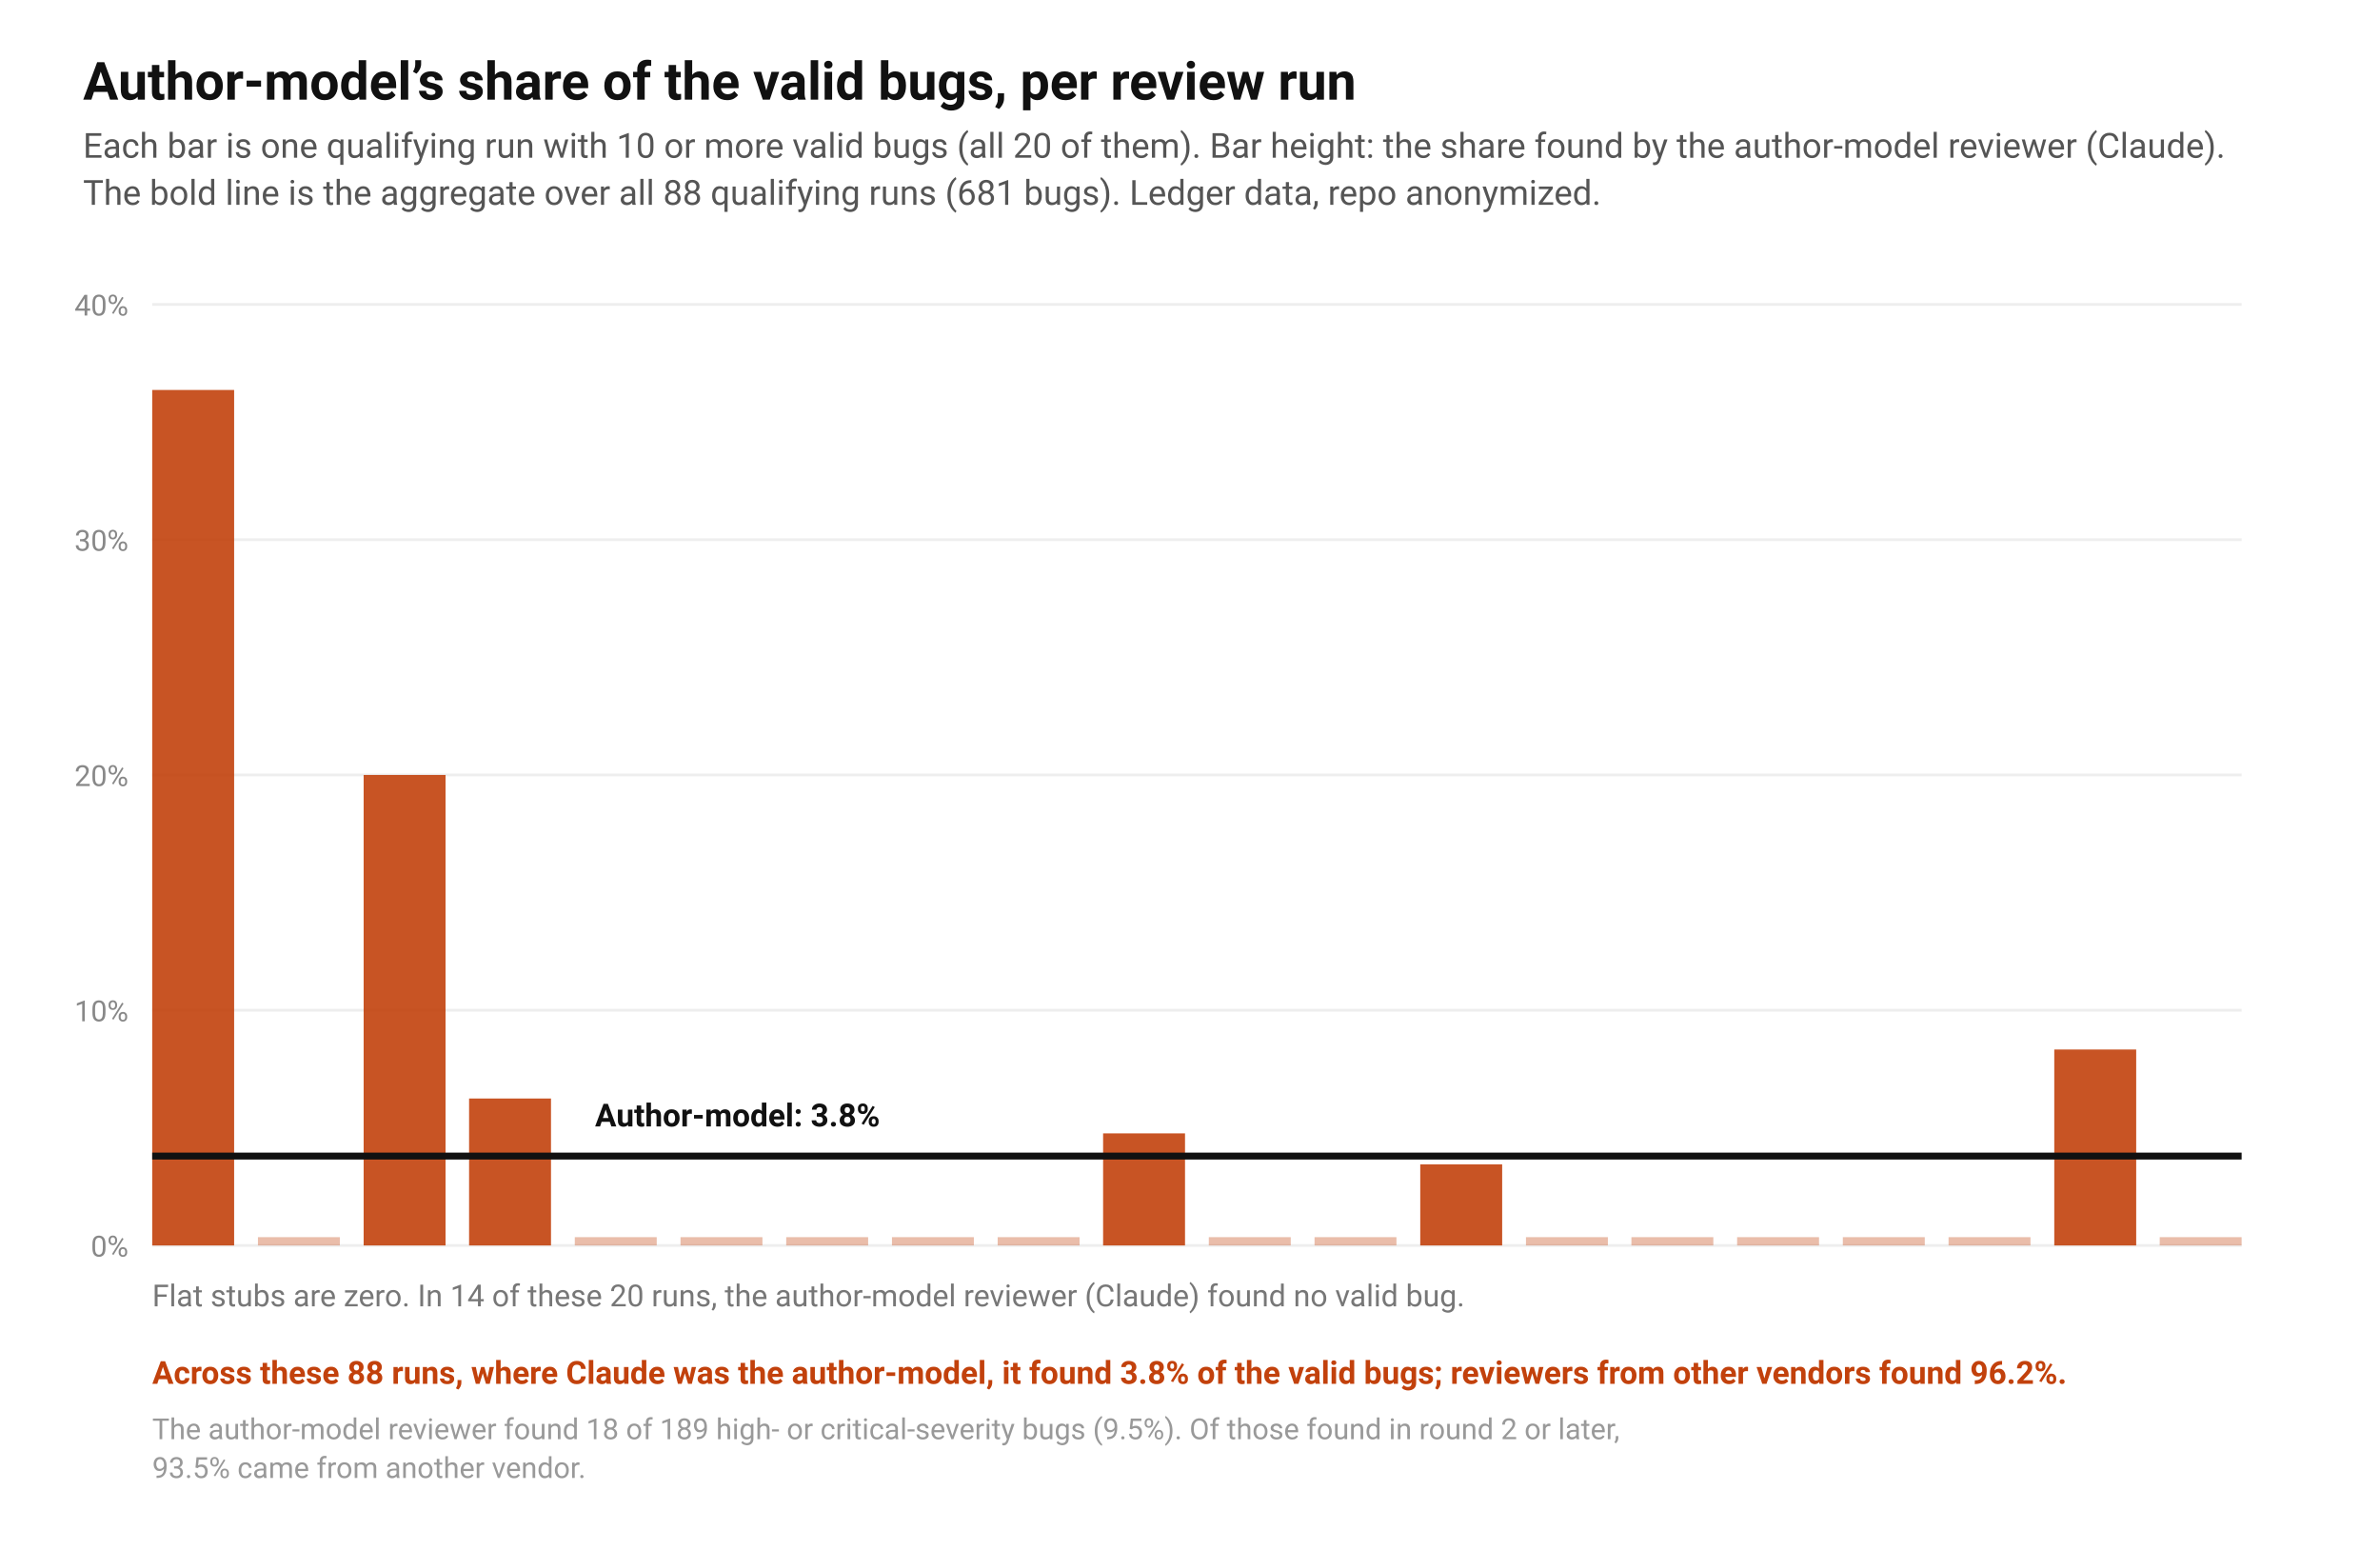
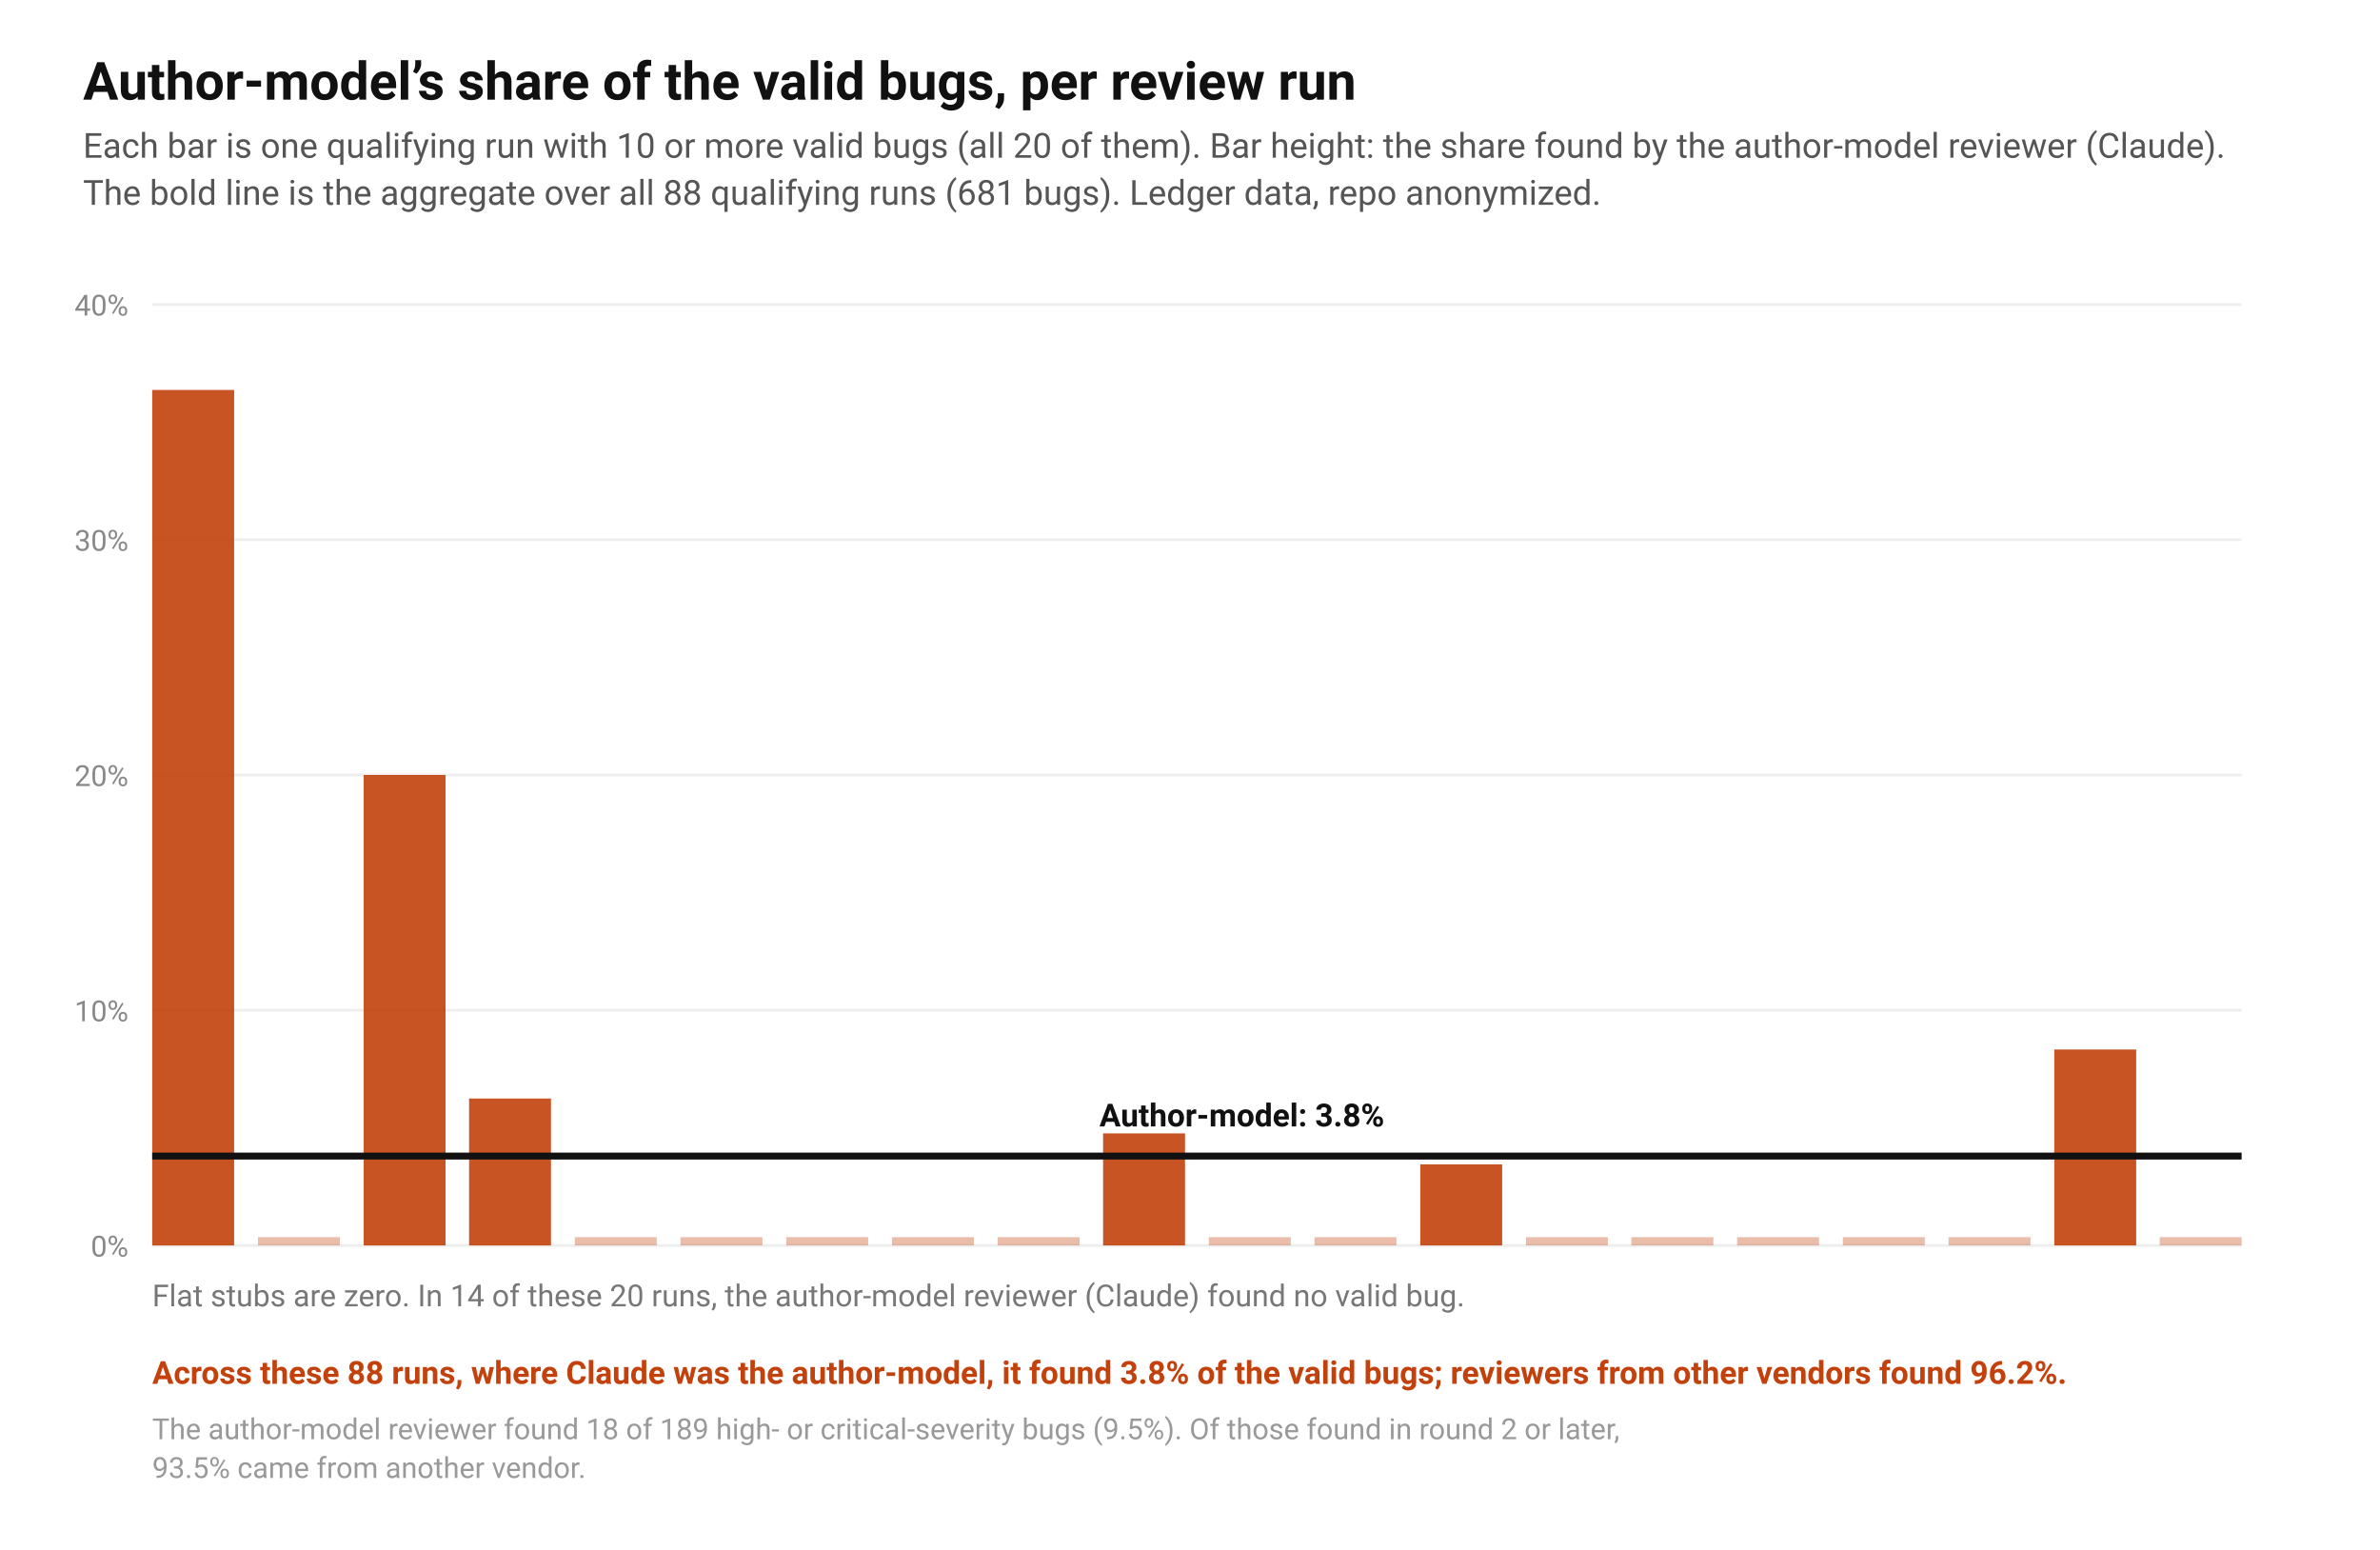
<svg xmlns="http://www.w3.org/2000/svg" viewBox="0 0 860 560" font-family="-apple-system,Segoe UI,Roboto,Helvetica,Arial,sans-serif">
  <text x="30" y="36" font-size="19" font-weight="700" fill="#111">Author-model’s share of the valid bugs, per review run</text>
  <text x="30" y="57" font-size="12.5" fill="#555">Each bar is one qualifying run with 10 or more valid bugs (all 20 of them). Bar height: the share found by the author-model reviewer (Claude).</text>
  <text x="30" y="74" font-size="12.5" fill="#555">The bold line is the aggregate over all 88 qualifying runs (681 bugs). Ledger data, repo anonymized.</text>
  <line x1="55.0" y1="450.0" x2="810.0" y2="450.0" stroke="#eee" stroke-width="1" />
  <text x="46.4" y="454.0" font-size="10.5" fill="#888" text-anchor="end">0%</text>
  <line x1="55.0" y1="365.0" x2="810.0" y2="365.0" stroke="#eee" stroke-width="1" />
  <text x="46.4" y="369.0" font-size="10.5" fill="#888" text-anchor="end">10%</text>
  <line x1="55.0" y1="280.0" x2="810.0" y2="280.0" stroke="#eee" stroke-width="1" />
  <text x="46.4" y="284.0" font-size="10.5" fill="#888" text-anchor="end">20%</text>
  <line x1="55.0" y1="195.0" x2="810.0" y2="195.0" stroke="#eee" stroke-width="1" />
  <text x="46.4" y="199.0" font-size="10.5" fill="#888" text-anchor="end">30%</text>
  <line x1="55.0" y1="110.0" x2="810.0" y2="110.0" stroke="#eee" stroke-width="1" />
  <text x="46.4" y="114.0" font-size="10.5" fill="#888" text-anchor="end">40%</text>
  <rect x="55.0" y="140.9" width="29.6" height="309.1" fill="#C2410C" opacity="0.9" />
  <rect x="93.2" y="447" width="29.6" height="3" fill="#C2410C" opacity="0.35" />
  <rect x="131.4" y="280.0" width="29.6" height="170.0" fill="#C2410C" opacity="0.9" />
  <rect x="169.5" y="396.9" width="29.6" height="53.1" fill="#C2410C" opacity="0.9" />
  <rect x="207.7" y="447" width="29.6" height="3" fill="#C2410C" opacity="0.35" />
  <rect x="245.9" y="447" width="29.6" height="3" fill="#C2410C" opacity="0.35" />
  <rect x="284.1" y="447" width="29.6" height="3" fill="#C2410C" opacity="0.35" />
  <rect x="322.3" y="447" width="29.6" height="3" fill="#C2410C" opacity="0.35" />
  <rect x="360.5" y="447" width="29.6" height="3" fill="#C2410C" opacity="0.35" />
  <rect x="398.6" y="409.5" width="29.6" height="40.5" fill="#C2410C" opacity="0.9" />
  <rect x="436.8" y="447" width="29.6" height="3" fill="#C2410C" opacity="0.35" />
  <rect x="475.0" y="447" width="29.6" height="3" fill="#C2410C" opacity="0.35" />
  <rect x="513.2" y="420.7" width="29.6" height="29.3" fill="#C2410C" opacity="0.9" />
  <rect x="551.4" y="447" width="29.6" height="3" fill="#C2410C" opacity="0.35" />
  <rect x="589.5" y="447" width="29.6" height="3" fill="#C2410C" opacity="0.35" />
  <rect x="627.7" y="447" width="29.6" height="3" fill="#C2410C" opacity="0.35" />
  <rect x="665.9" y="447" width="29.6" height="3" fill="#C2410C" opacity="0.35" />
  <rect x="704.1" y="447" width="29.6" height="3" fill="#C2410C" opacity="0.35" />
  <rect x="742.3" y="379.2" width="29.6" height="70.8" fill="#C2410C" opacity="0.9" />
  <rect x="780.4" y="447" width="29.6" height="3" fill="#C2410C" opacity="0.35" />
  <line x1="55.0" y1="417.7" x2="810.0" y2="417.7" stroke="#111" stroke-width="2.5" />
-   <text x="215.0" y="407.0" font-size="11.5" font-weight="700" fill="#111">Author-model: 3.8%</text>
+   <text x="448.75" y="407.0" font-size="11.5" font-weight="700" fill="#111" text-anchor="middle">Author-model: 3.8%</text>
  <text x="55.0" y="472" font-size="11" fill="#777">Flat stubs are zero. In 14 of these 20 runs, the author-model reviewer (Claude) found no valid bug.</text>
  <text x="55.0" y="500" font-size="11.5" font-weight="700" fill="#C2410C">Across these 88 runs, where Claude was the author-model, it found 3.8% of the valid bugs; reviewers from other vendors found 96.2%.</text>
  <text x="55.0" y="520" font-size="10.5" fill="#999">The author-model reviewer found 18 of 189 high- or critical-severity bugs (9.5%). Of those found in round 2 or later,</text>
  <text x="55.0" y="534" font-size="10.5" fill="#999">93.5% came from another vendor.</text>
</svg>
